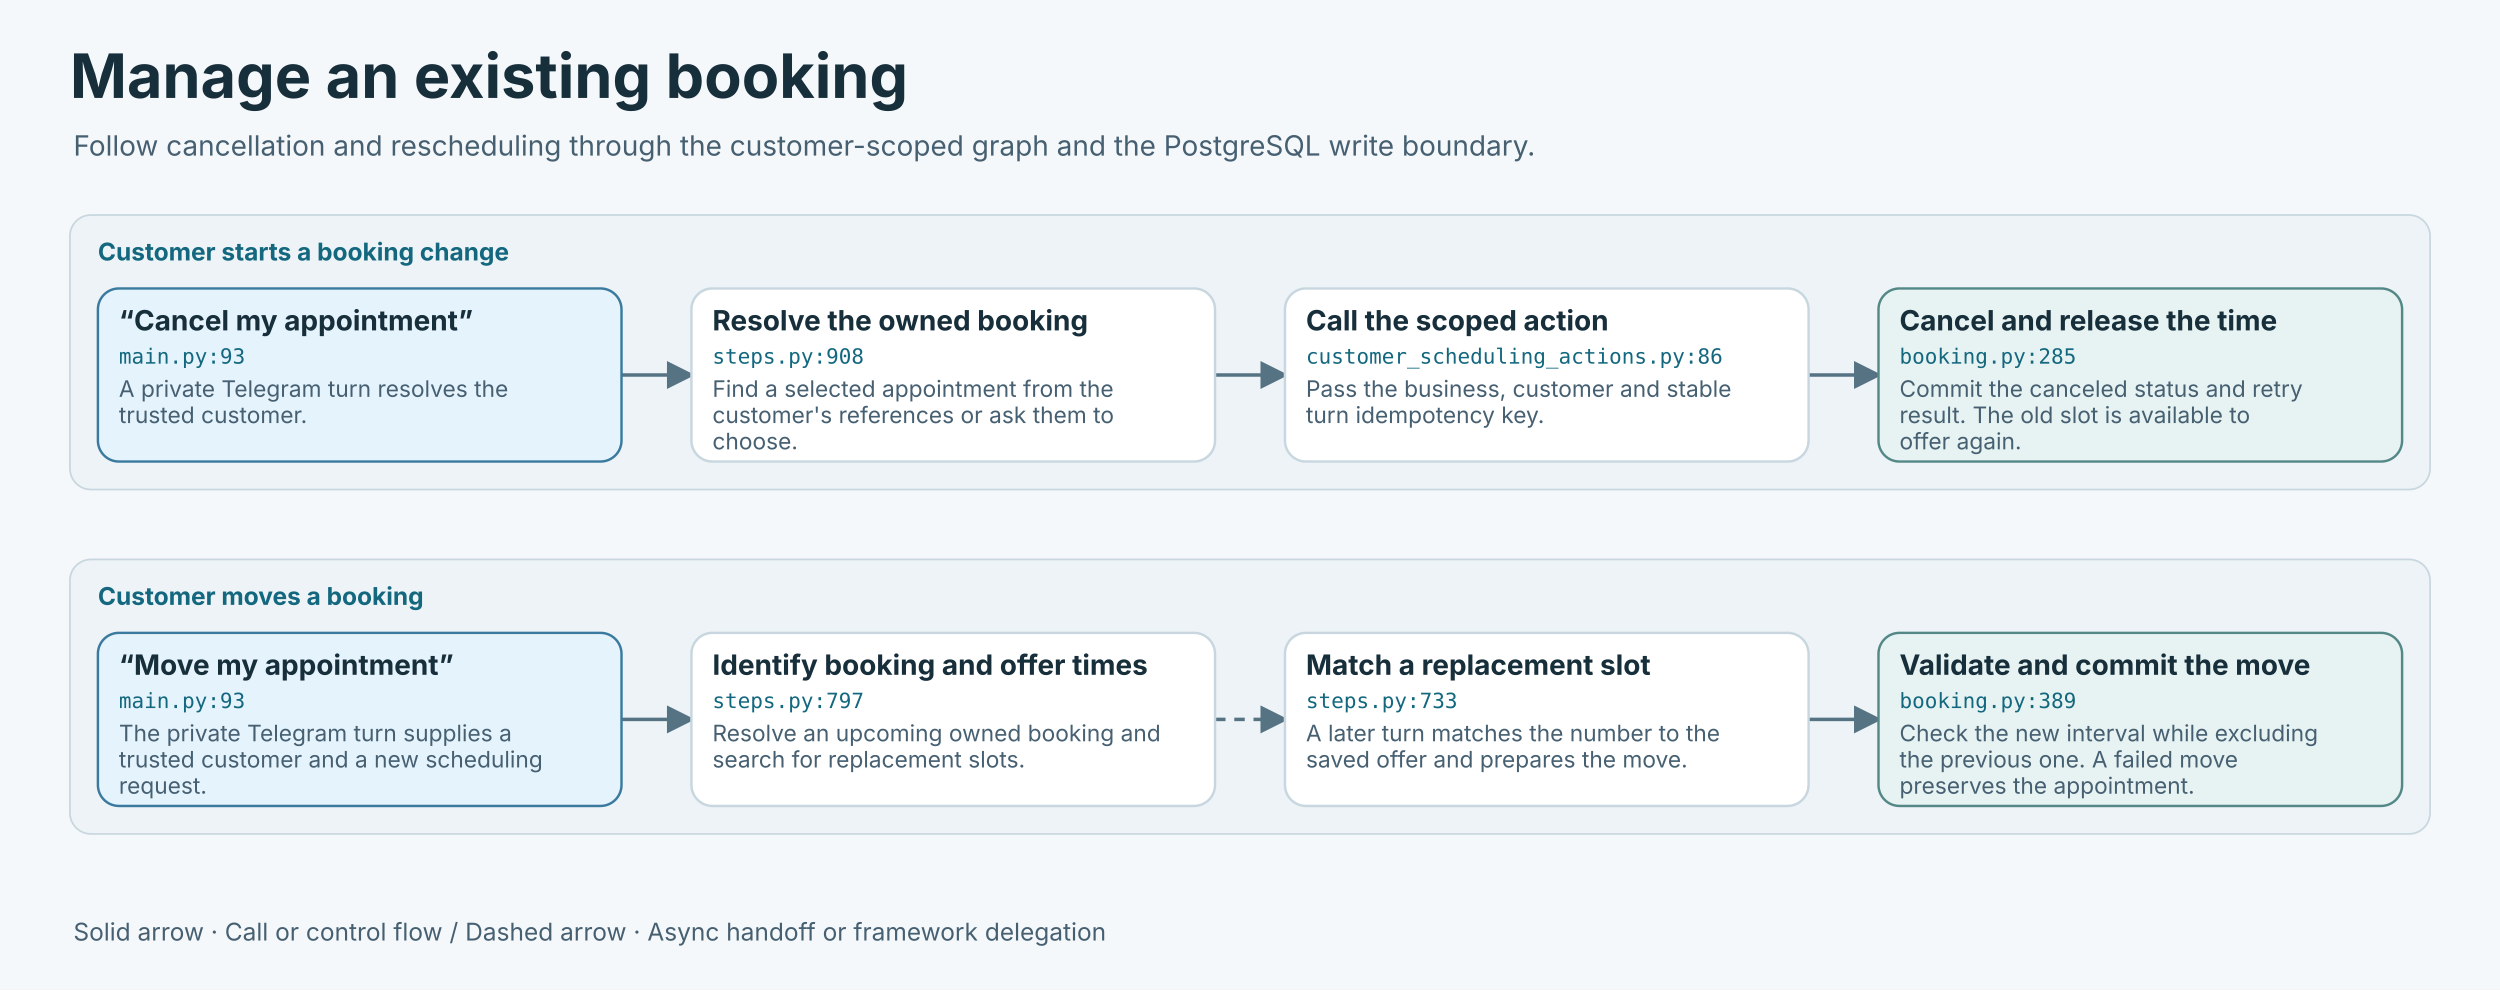
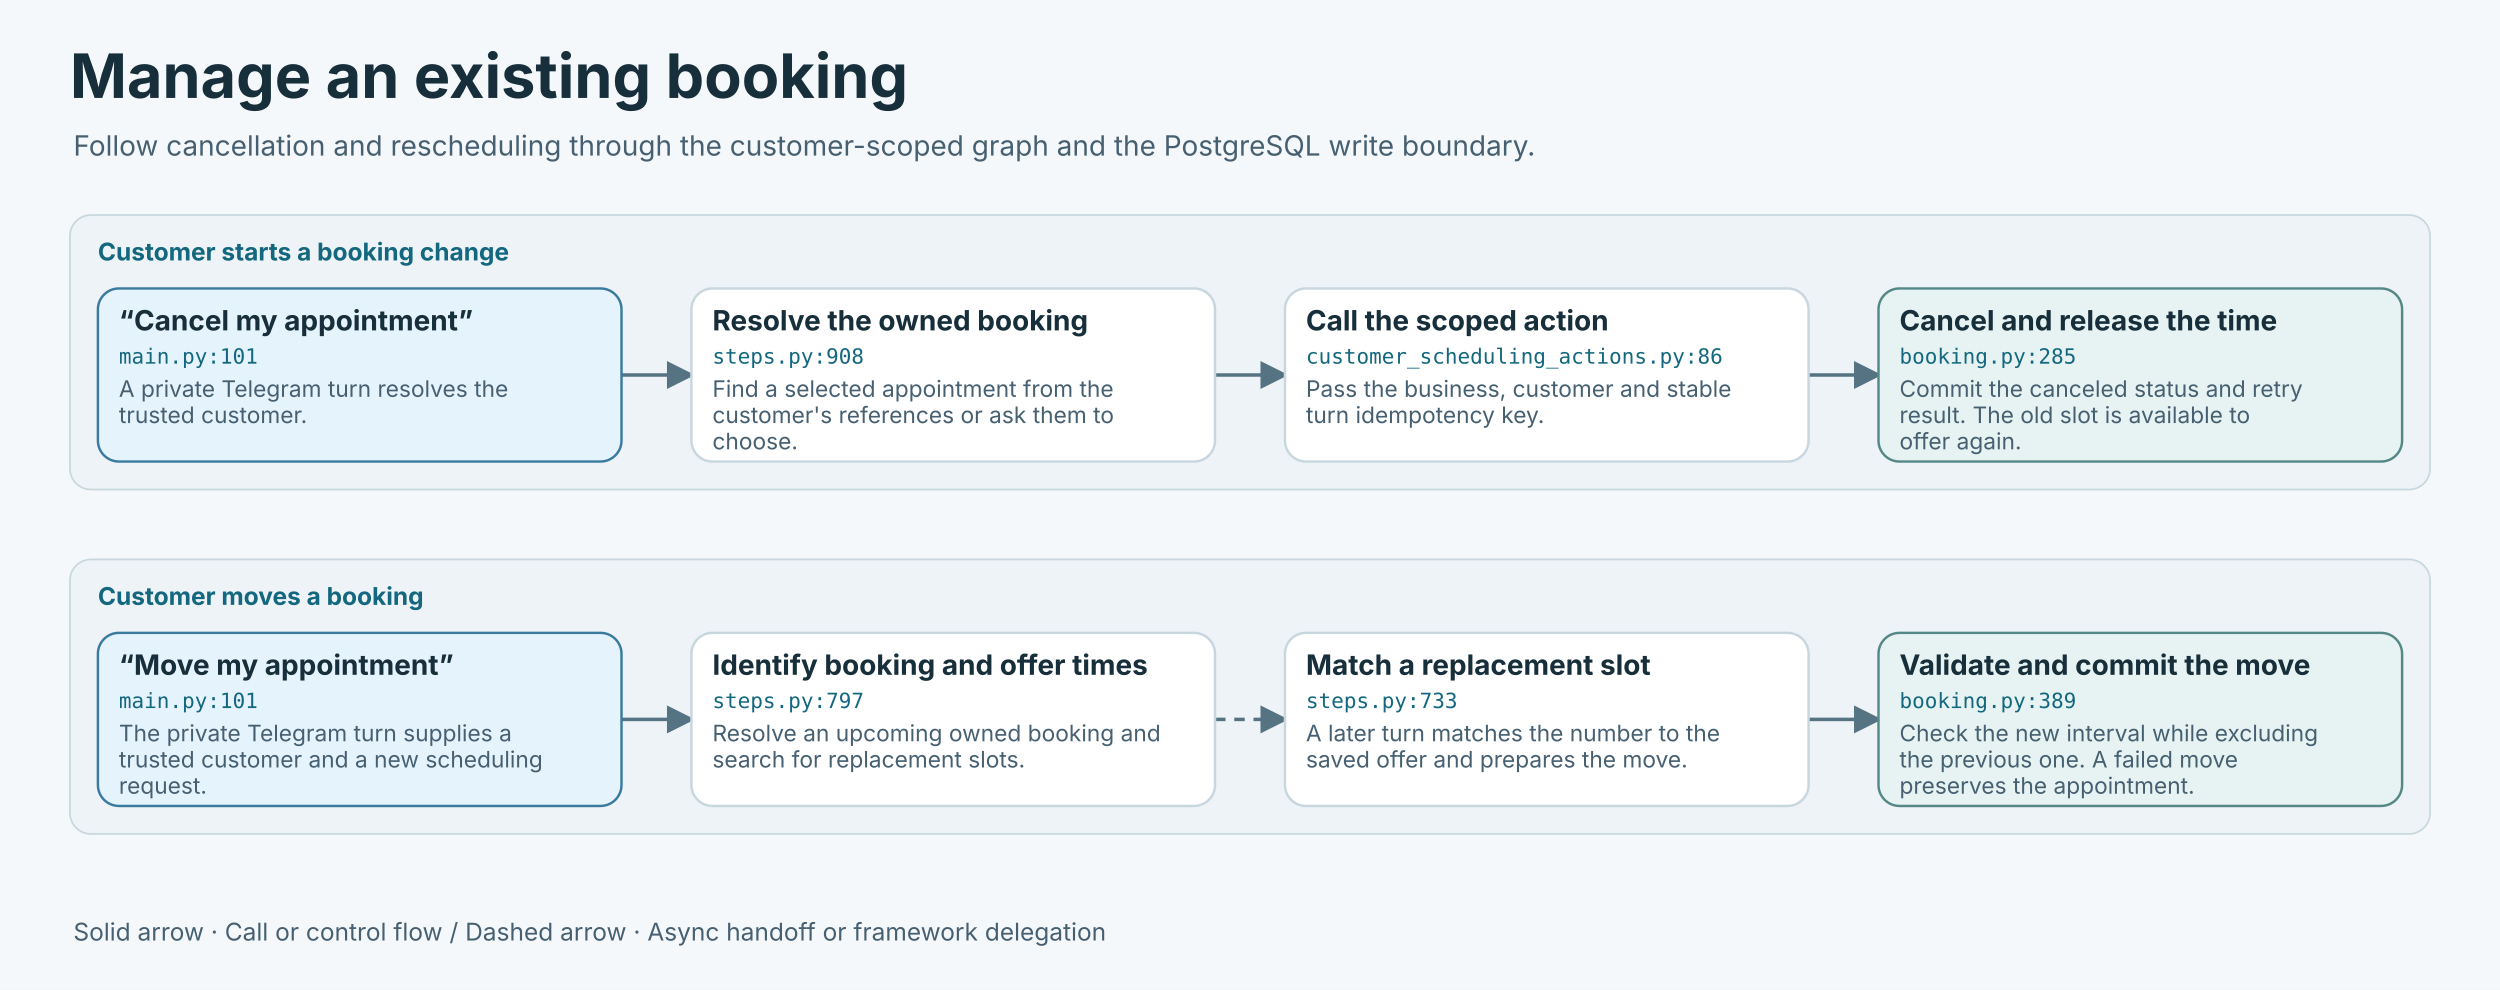
<svg xmlns="http://www.w3.org/2000/svg" viewBox="0 0 1430 566" width="1430" height="566" role="img" aria-label="Manage an existing booking">
  <rect x="0" y="0" width="1430" height="566" rx="0" fill="#f5f8fa" stroke="none" stroke-width="1" />
  <text x="40" y="56" fill="#172e3b" font-size="35" font-weight="700" font-family="system-ui, -apple-system, sans-serif">Manage an existing booking</text>
  <text x="42" y="89" fill="#466072" font-size="16" font-weight="400" font-family="system-ui, -apple-system, sans-serif">Follow cancellation and rescheduling through the customer-scoped graph and the PostgreSQL write boundary.</text>
  <defs>
    <marker id="arrow" markerWidth="8" markerHeight="8" refX="7" refY="4" orient="auto">
      <path d="M0 0L8 4L0 8Z" fill="#557383" />
    </marker>
  </defs>
  <rect x="40" y="123" width="1350" height="157" rx="12" fill="#edf3f6" stroke="#c8d7df" stroke-width="1" />
  <rect x="40" y="320" width="1350" height="157" rx="12" fill="#edf3f6" stroke="#c8d7df" stroke-width="1" />
  <polyline points="355.5,214.5 395.5,214.5" stroke="#557383" stroke-width="2" fill="none" marker-end="url(#arrow)" data-from="manage" data-to="resolve" data-kind="flow" />
  <polyline points="695.0,214.5 735.0,214.5" stroke="#557383" stroke-width="2" fill="none" marker-end="url(#arrow)" data-from="resolve" data-to="dispatch" data-kind="flow" />
  <polyline points="1034.5,214.5 1074.5,214.5" stroke="#557383" stroke-width="2" fill="none" marker-end="url(#arrow)" data-from="dispatch" data-to="change" data-kind="flow" />
  <polyline points="355.5,411.5 395.5,411.5" stroke="#557383" stroke-width="2" fill="none" marker-end="url(#arrow)" data-from="move" data-to="prepare-move" data-kind="flow" />
  <polyline points="695.0,411.5 735.0,411.5" stroke="#557383" stroke-width="2" fill="none" marker-end="url(#arrow)" data-from="prepare-move" data-to="choose-move" data-kind="async" stroke-dasharray="6 5" />
  <polyline points="1034.5,411.5 1074.5,411.5" stroke="#557383" stroke-width="2" fill="none" marker-end="url(#arrow)" data-from="choose-move" data-to="commit-move" data-kind="flow" />
  <rect x="55" y="131" width="263" height="25" rx="2" fill="#edf3f6" stroke="none" stroke-width="1" />
  <text x="56" y="149" fill="#13677e" font-size="14" font-weight="700" font-family="system-ui, -apple-system, sans-serif">Customer starts a booking change</text>
  <g id="manage" data-source="app/main.py#telegram_webhook">
-     <a href="../../app/main.py#L93">
+     <a href="../../app/main.py#L101">
      <rect x="56.0" y="165" width="299.5" height="99" rx="12" fill="#e5f3fc" stroke="#397a9e" stroke-width="1.4" />
      <text x="68.0" y="189" fill="#172e3b" font-size="16" font-weight="700" font-family="system-ui, -apple-system, sans-serif">“Cancel my appointment”</text>
-       <text x="68.0" y="208" fill="#13677e" font-size="12" font-weight="400" font-family="ui-monospace, Menlo, monospace">main.py:93</text>
+       <text x="68.0" y="208" fill="#13677e" font-size="12" font-weight="400" font-family="ui-monospace, Menlo, monospace">main.py:101</text>
      <text x="68.0" y="227" fill="#466072" font-size="13" font-weight="400" font-family="system-ui, -apple-system, sans-serif">A private Telegram turn resolves the</text>
      <text x="68.0" y="242" fill="#466072" font-size="13" font-weight="400" font-family="system-ui, -apple-system, sans-serif">trusted customer.</text>
    </a>
  </g>
  <g id="resolve" data-source="app/graph/steps.py#_prepare_booking_status_change">
    <a href="../../app/graph/steps.py#L908">
      <rect x="395.5" y="165" width="299.5" height="99" rx="12" fill="#ffffff" stroke="#c8d7df" stroke-width="1.4" />
      <text x="407.5" y="189" fill="#172e3b" font-size="16" font-weight="700" font-family="system-ui, -apple-system, sans-serif">Resolve the owned booking</text>
      <text x="407.5" y="208" fill="#13677e" font-size="12" font-weight="400" font-family="ui-monospace, Menlo, monospace">steps.py:908</text>
      <text x="407.5" y="227" fill="#466072" font-size="13" font-weight="400" font-family="system-ui, -apple-system, sans-serif">Find a selected appointment from the</text>
      <text x="407.5" y="242" fill="#466072" font-size="13" font-weight="400" font-family="system-ui, -apple-system, sans-serif">customer's references or ask them to</text>
      <text x="407.5" y="257" fill="#466072" font-size="13" font-weight="400" font-family="system-ui, -apple-system, sans-serif">choose.</text>
    </a>
  </g>
  <g id="dispatch" data-source="app/customer_scheduling_actions.py#CustomerSchedulingActions.cancel">
    <a href="../../app/customer_scheduling_actions.py#L86">
      <rect x="735.0" y="165" width="299.5" height="99" rx="12" fill="#ffffff" stroke="#c8d7df" stroke-width="1.4" />
      <text x="747.0" y="189" fill="#172e3b" font-size="16" font-weight="700" font-family="system-ui, -apple-system, sans-serif">Call the scoped action</text>
      <text x="747.0" y="208" fill="#13677e" font-size="12" font-weight="400" font-family="ui-monospace, Menlo, monospace">customer_scheduling_actions.py:86</text>
      <text x="747.0" y="227" fill="#466072" font-size="13" font-weight="400" font-family="system-ui, -apple-system, sans-serif">Pass the business, customer and stable</text>
      <text x="747.0" y="242" fill="#466072" font-size="13" font-weight="400" font-family="system-ui, -apple-system, sans-serif">turn idempotency key.</text>
    </a>
  </g>
  <g id="change" data-source="app/booking.py#BookingService.cancel">
    <a href="../../app/booking.py#L285">
      <rect x="1074.5" y="165" width="299.5" height="99" rx="12" fill="#e7f3f2" stroke="#548887" stroke-width="1.4" />
      <text x="1086.5" y="189" fill="#172e3b" font-size="16" font-weight="700" font-family="system-ui, -apple-system, sans-serif">Cancel and release the time</text>
      <text x="1086.5" y="208" fill="#13677e" font-size="12" font-weight="400" font-family="ui-monospace, Menlo, monospace">booking.py:285</text>
      <text x="1086.5" y="227" fill="#466072" font-size="13" font-weight="400" font-family="system-ui, -apple-system, sans-serif">Commit the canceled status and retry</text>
      <text x="1086.5" y="242" fill="#466072" font-size="13" font-weight="400" font-family="system-ui, -apple-system, sans-serif">result. The old slot is available to</text>
      <text x="1086.5" y="257" fill="#466072" font-size="13" font-weight="400" font-family="system-ui, -apple-system, sans-serif">offer again.</text>
    </a>
  </g>
  <rect x="55" y="328" width="199" height="25" rx="2" fill="#edf3f6" stroke="none" stroke-width="1" />
  <text x="56" y="346" fill="#13677e" font-size="14" font-weight="700" font-family="system-ui, -apple-system, sans-serif">Customer moves a booking</text>
  <g id="move" data-source="app/main.py#telegram_webhook">
-     <a href="../../app/main.py#L93">
+     <a href="../../app/main.py#L101">
      <rect x="56.0" y="362" width="299.5" height="99" rx="12" fill="#e5f3fc" stroke="#397a9e" stroke-width="1.4" />
      <text x="68.0" y="386" fill="#172e3b" font-size="16" font-weight="700" font-family="system-ui, -apple-system, sans-serif">“Move my appointment”</text>
-       <text x="68.0" y="405" fill="#13677e" font-size="12" font-weight="400" font-family="ui-monospace, Menlo, monospace">main.py:93</text>
+       <text x="68.0" y="405" fill="#13677e" font-size="12" font-weight="400" font-family="ui-monospace, Menlo, monospace">main.py:101</text>
      <text x="68.0" y="424" fill="#466072" font-size="13" font-weight="400" font-family="system-ui, -apple-system, sans-serif">The private Telegram turn supplies a</text>
      <text x="68.0" y="439" fill="#466072" font-size="13" font-weight="400" font-family="system-ui, -apple-system, sans-serif">trusted customer and a new scheduling</text>
      <text x="68.0" y="454" fill="#466072" font-size="13" font-weight="400" font-family="system-ui, -apple-system, sans-serif">request.</text>
    </a>
  </g>
  <g id="prepare-move" data-source="app/graph/steps.py#_prepare_reschedule">
    <a href="../../app/graph/steps.py#L797">
      <rect x="395.5" y="362" width="299.5" height="99" rx="12" fill="#ffffff" stroke="#c8d7df" stroke-width="1.4" />
      <text x="407.5" y="386" fill="#172e3b" font-size="16" font-weight="700" font-family="system-ui, -apple-system, sans-serif">Identify booking and offer times</text>
      <text x="407.5" y="405" fill="#13677e" font-size="12" font-weight="400" font-family="ui-monospace, Menlo, monospace">steps.py:797</text>
      <text x="407.5" y="424" fill="#466072" font-size="13" font-weight="400" font-family="system-ui, -apple-system, sans-serif">Resolve an upcoming owned booking and</text>
      <text x="407.5" y="439" fill="#466072" font-size="13" font-weight="400" font-family="system-ui, -apple-system, sans-serif">search for replacement slots.</text>
    </a>
  </g>
  <g id="choose-move" data-source="app/graph/steps.py#select">
    <a href="../../app/graph/steps.py#L733">
      <rect x="735.0" y="362" width="299.5" height="99" rx="12" fill="#ffffff" stroke="#c8d7df" stroke-width="1.4" />
      <text x="747.0" y="386" fill="#172e3b" font-size="16" font-weight="700" font-family="system-ui, -apple-system, sans-serif">Match a replacement slot</text>
      <text x="747.0" y="405" fill="#13677e" font-size="12" font-weight="400" font-family="ui-monospace, Menlo, monospace">steps.py:733</text>
      <text x="747.0" y="424" fill="#466072" font-size="13" font-weight="400" font-family="system-ui, -apple-system, sans-serif">A later turn matches the number to the</text>
      <text x="747.0" y="439" fill="#466072" font-size="13" font-weight="400" font-family="system-ui, -apple-system, sans-serif">saved offer and prepares the move.</text>
    </a>
  </g>
  <g id="commit-move" data-source="app/booking.py#BookingService.reschedule">
    <a href="../../app/booking.py#L389">
      <rect x="1074.5" y="362" width="299.5" height="99" rx="12" fill="#e7f3f2" stroke="#548887" stroke-width="1.4" />
      <text x="1086.5" y="386" fill="#172e3b" font-size="16" font-weight="700" font-family="system-ui, -apple-system, sans-serif">Validate and commit the move</text>
      <text x="1086.5" y="405" fill="#13677e" font-size="12" font-weight="400" font-family="ui-monospace, Menlo, monospace">booking.py:389</text>
      <text x="1086.5" y="424" fill="#466072" font-size="13" font-weight="400" font-family="system-ui, -apple-system, sans-serif">Check the new interval while excluding</text>
      <text x="1086.5" y="439" fill="#466072" font-size="13" font-weight="400" font-family="system-ui, -apple-system, sans-serif">the previous one. A failed move</text>
      <text x="1086.5" y="454" fill="#466072" font-size="13" font-weight="400" font-family="system-ui, -apple-system, sans-serif">preserves the appointment.</text>
    </a>
  </g>
  <text x="42" y="538" fill="#466072" font-size="14" font-weight="400" font-family="system-ui, -apple-system, sans-serif">Solid arrow · Call or control flow  /  Dashed arrow · Async handoff or framework delegation</text>
</svg>
